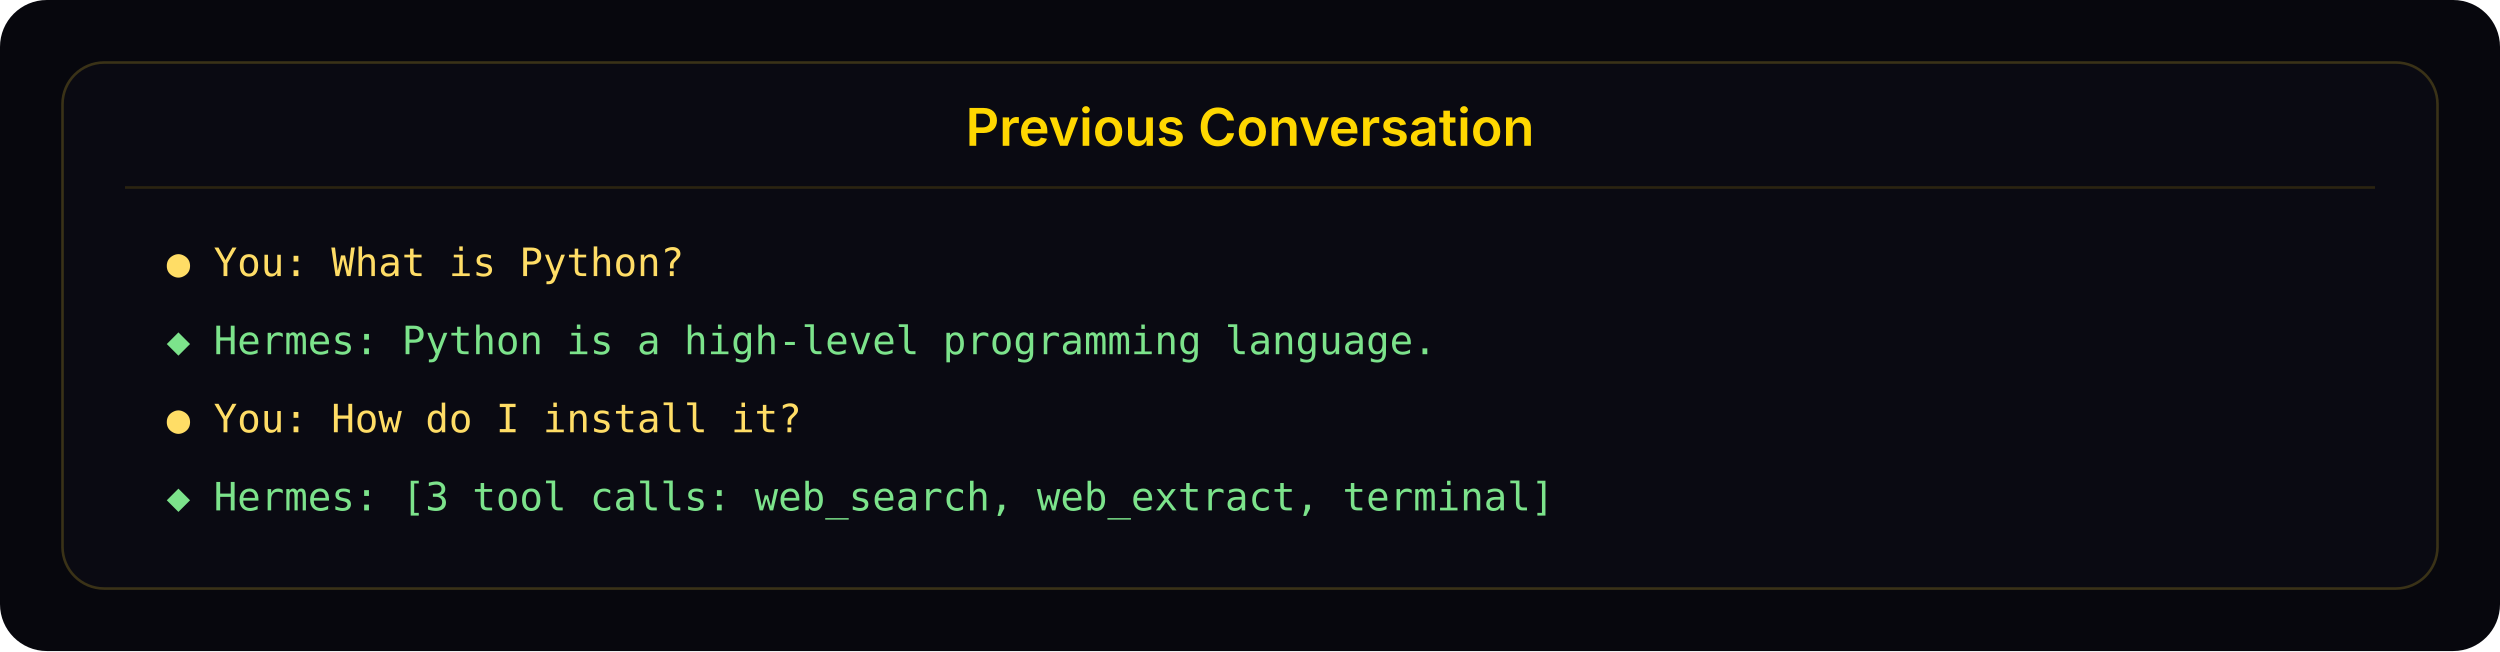
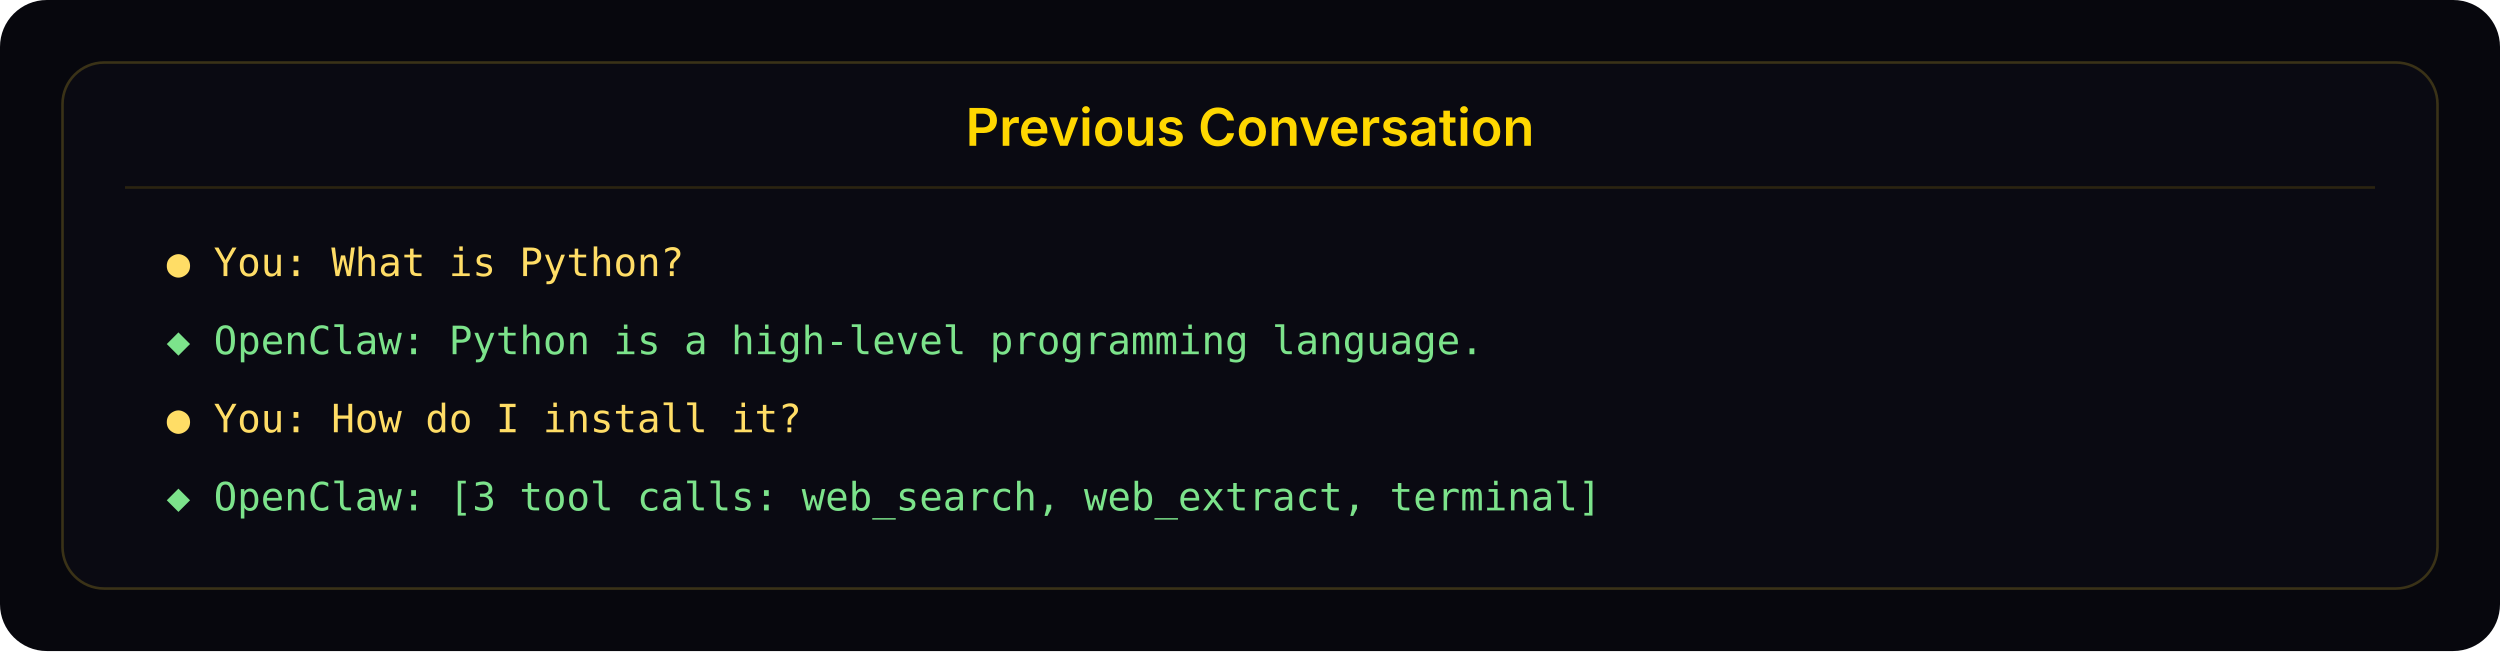
<svg xmlns="http://www.w3.org/2000/svg" width="960" height="250" viewBox="0 0 960 250" role="img" aria-labelledby="title desc">
  <rect width="960" height="250" rx="18" fill="#07070d" />
  <rect x="24" y="24" width="912" height="202" rx="16" fill="#0a0a12" stroke="#3a3217" />
  <text x="480" y="56" text-anchor="middle" fill="#ffd700" font-family="Inter, sans-serif" font-size="20" font-weight="600">Previous Conversation</text>
  <line x1="48" y1="72" x2="912" y2="72" stroke="#2b2410" />
  <text x="64" y="106" fill="#ffdd66" font-family="JetBrains Mono, monospace" font-size="15">● You: What is Python?</text>
-   <text x="64" y="136" fill="#7ce38b" font-family="JetBrains Mono, monospace" font-size="15">◆ Hermes: Python is a high-level programming language.</text>
+   <text x="64" y="136" fill="#7ce38b" font-family="JetBrains Mono, monospace" font-size="15">◆ OpenClaw: Python is a high-level programming language.</text>
  <text x="64" y="166" fill="#ffdd66" font-family="JetBrains Mono, monospace" font-size="15">● You: How do I install it?</text>
-   <text x="64" y="196" fill="#7ce38b" font-family="JetBrains Mono, monospace" font-size="15">◆ Hermes: [3 tool calls: web_search, web_extract, terminal]</text>
+   <text x="64" y="196" fill="#7ce38b" font-family="JetBrains Mono, monospace" font-size="15">◆ OpenClaw: [3 tool calls: web_search, web_extract, terminal]</text>
</svg>
